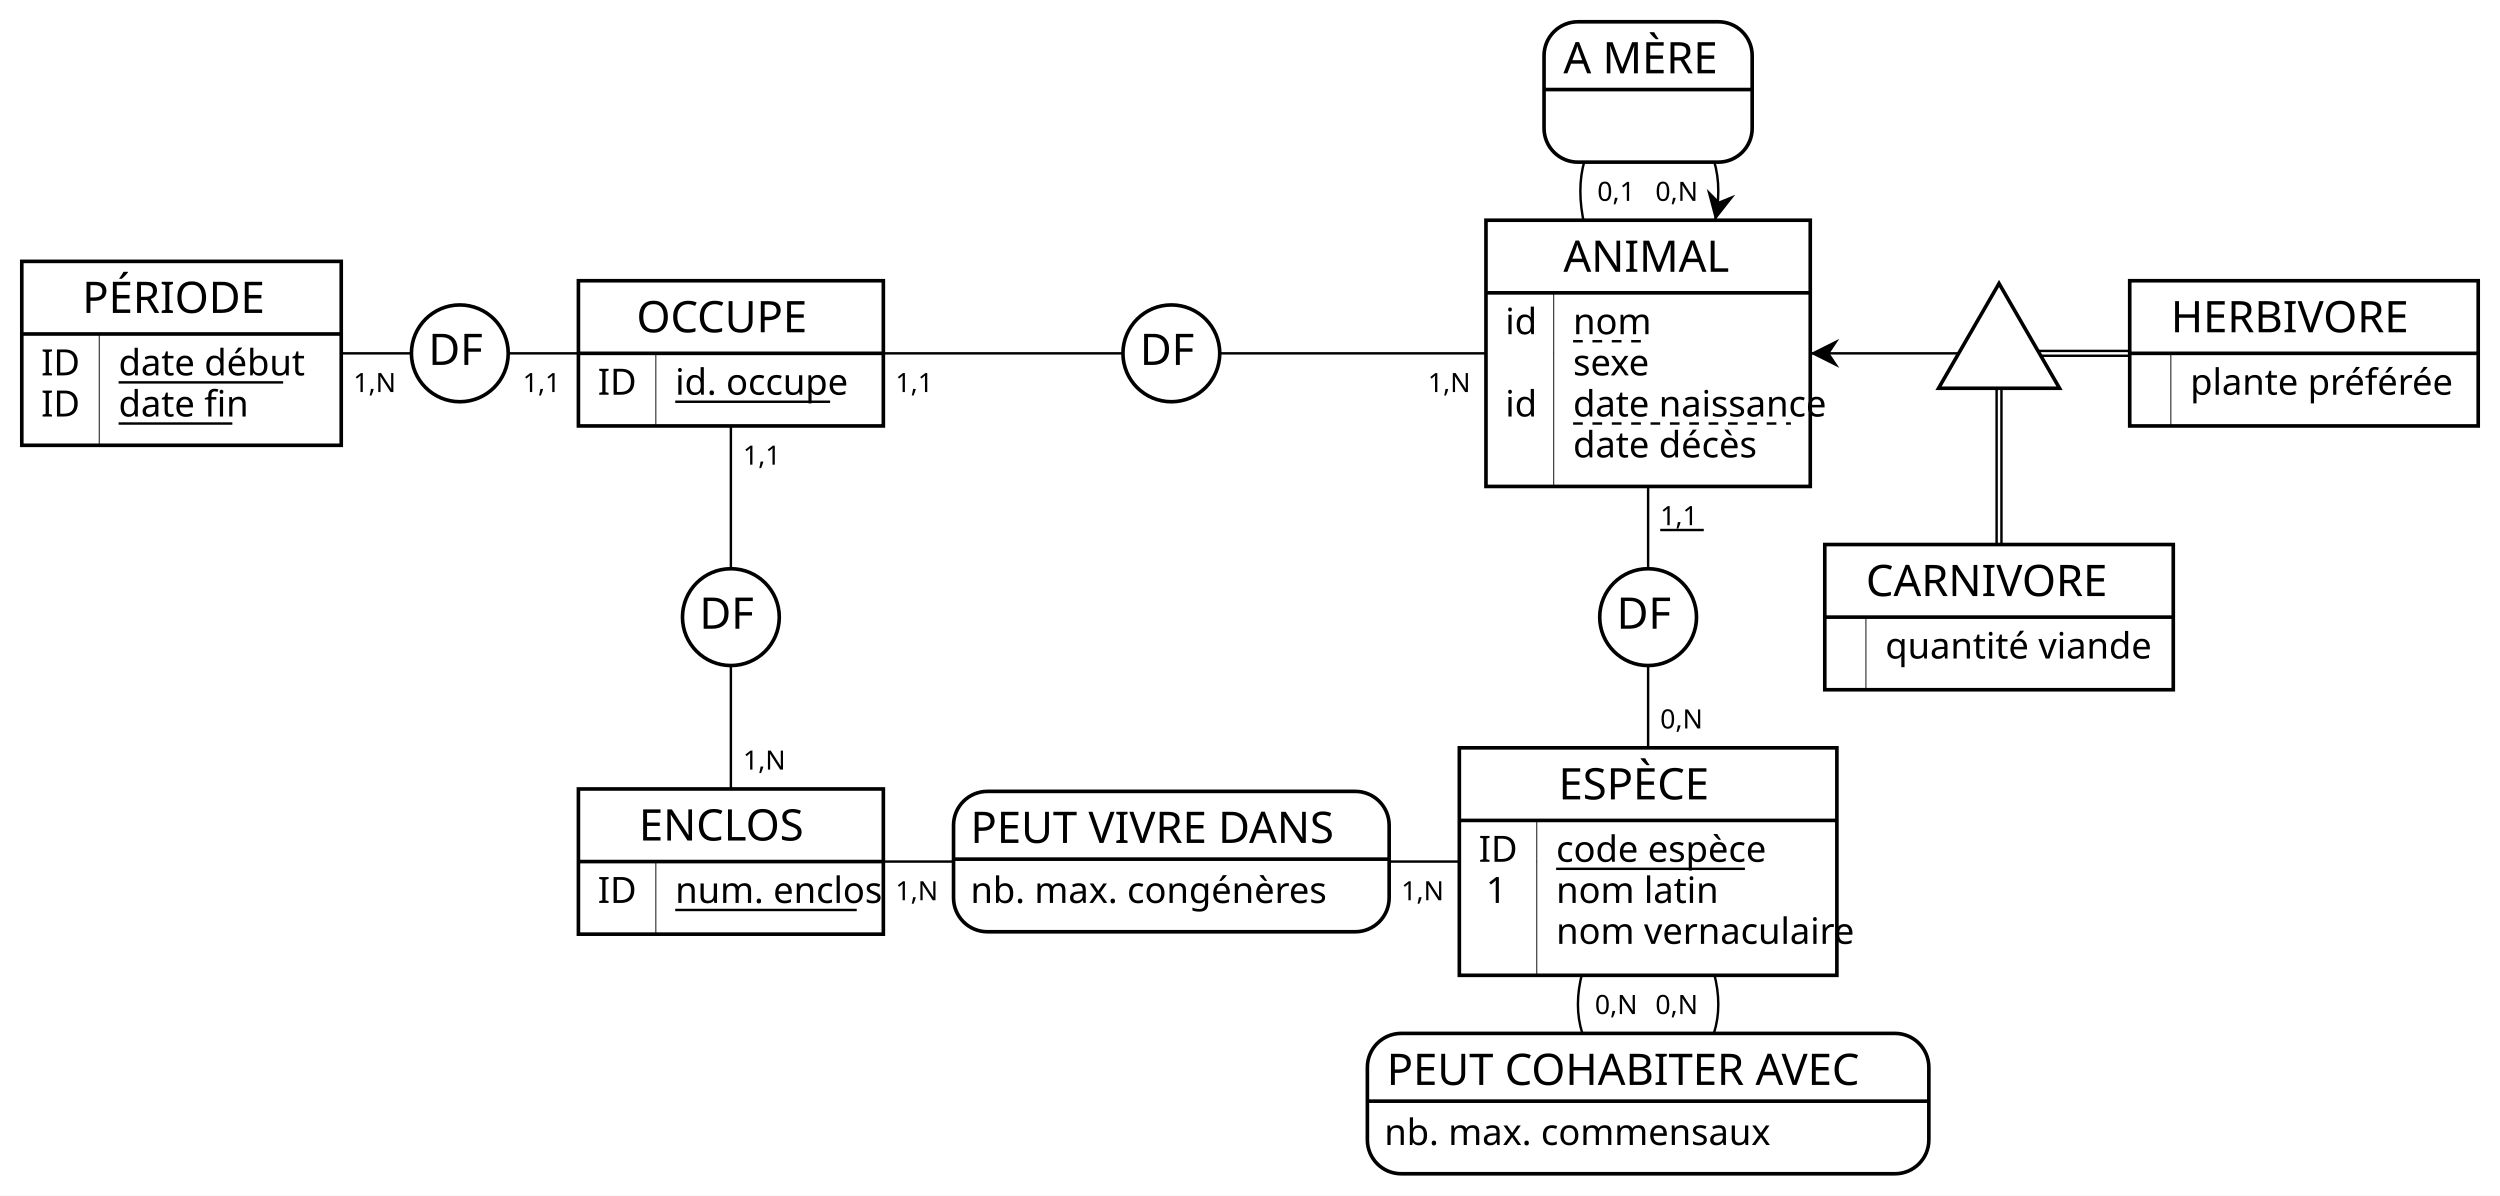
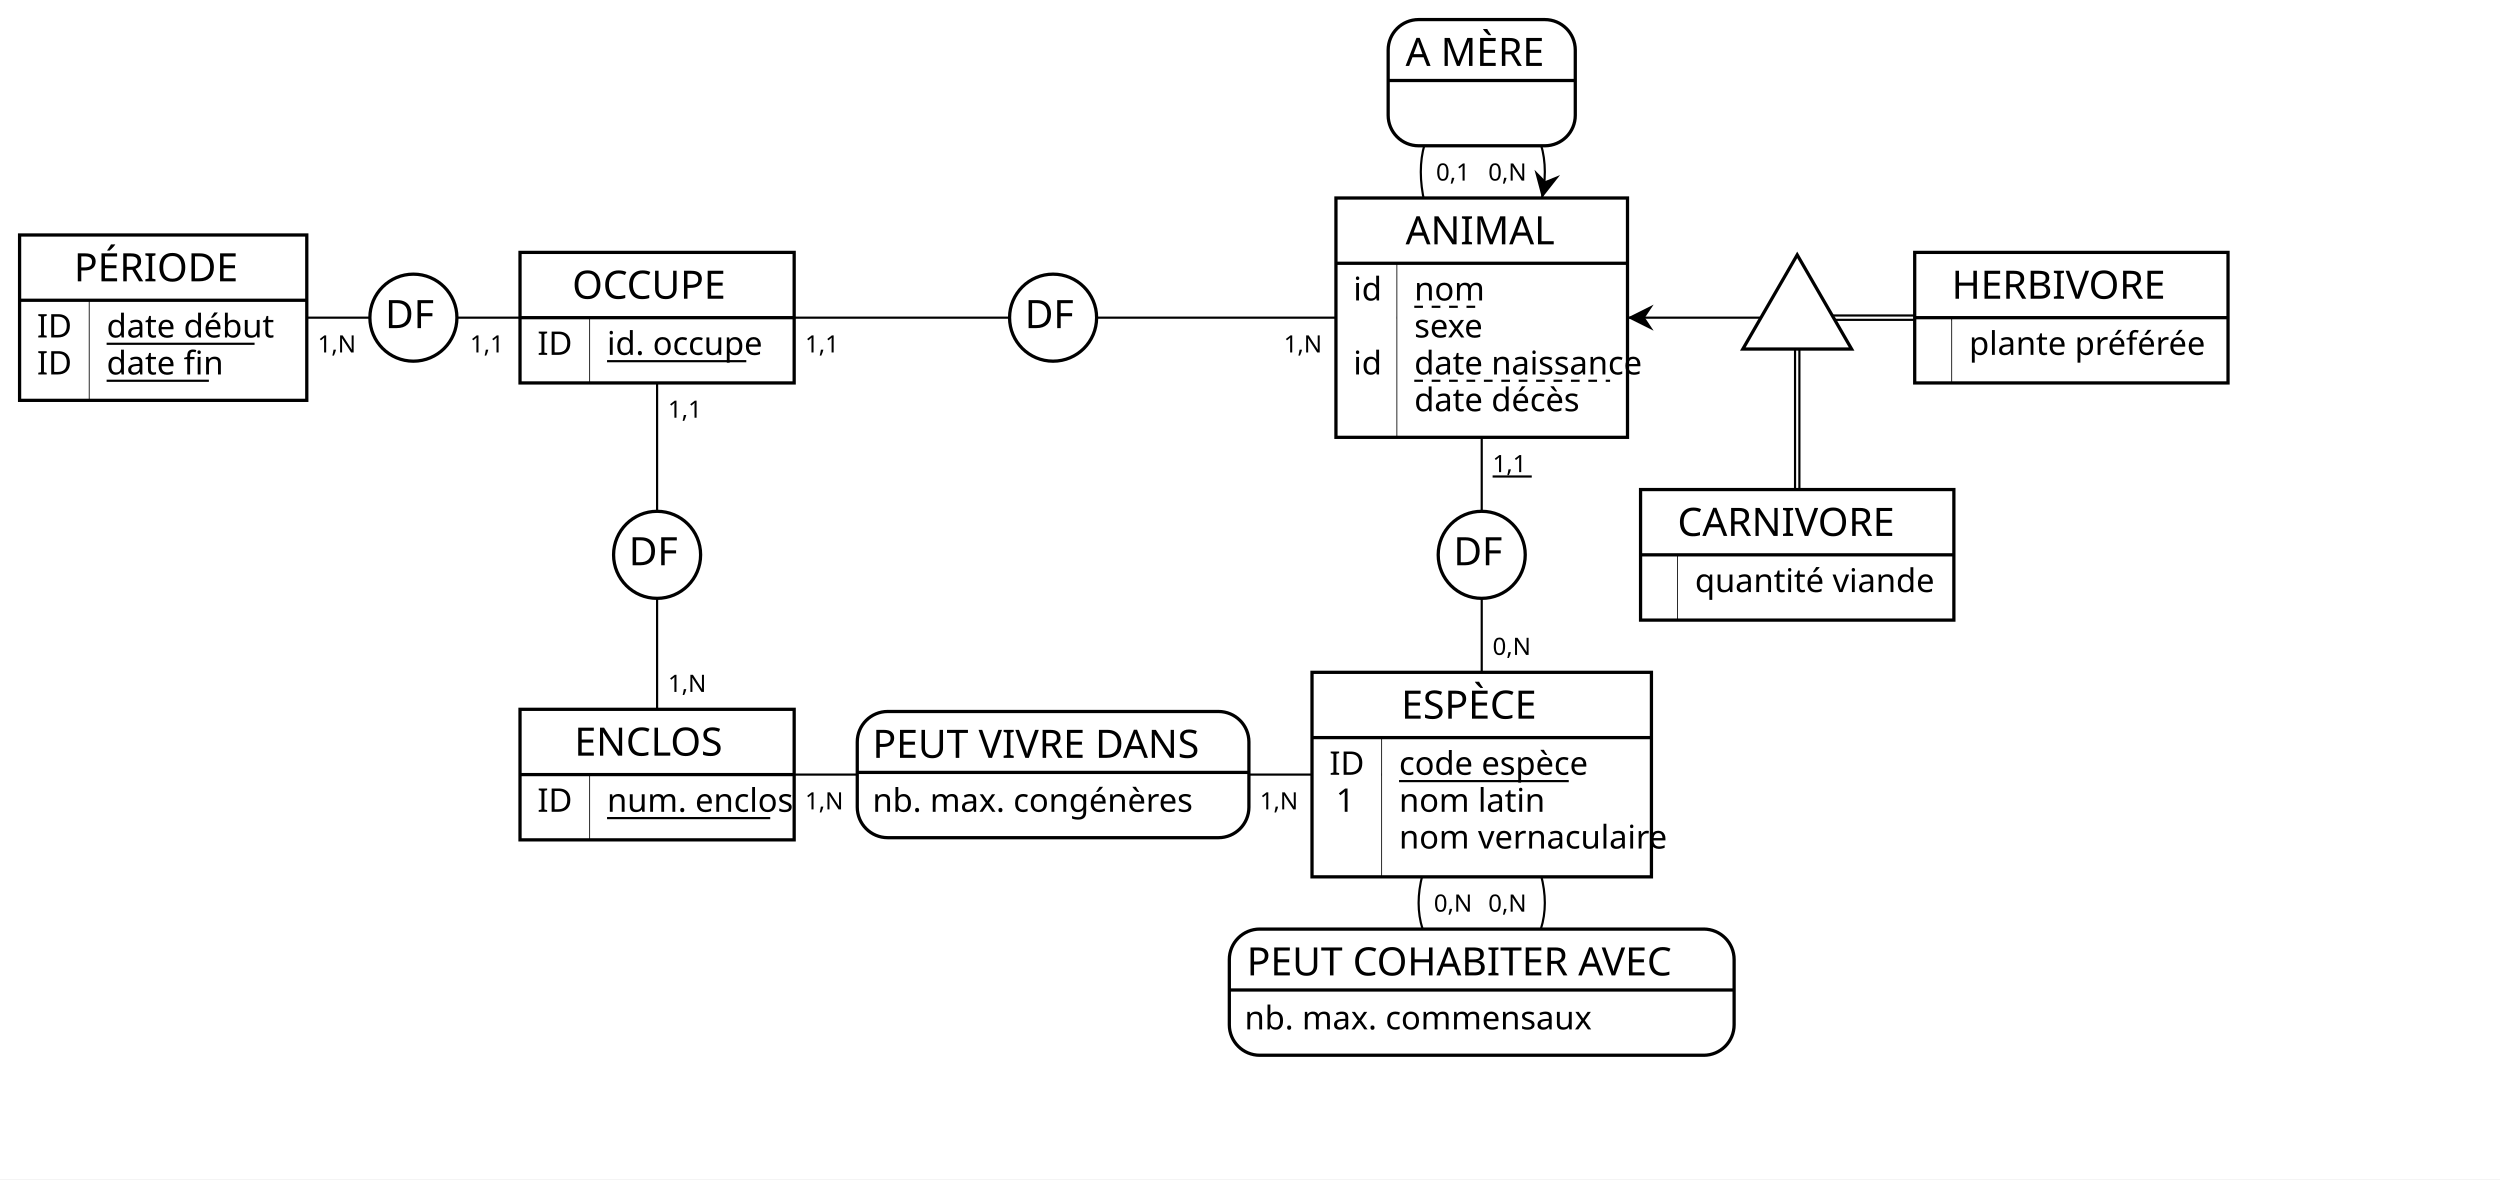
- <svg xmlns="http://www.w3.org/2000/svg" width="1033" height="494" viewBox="0 0 1033 494">
-   <rect x="0" y="0" width="1033" height="494" fill="#FFFFFF" stroke="none" stroke-width="0" />
+ <svg xmlns="http://www.w3.org/2000/svg" width="1149" height="542" viewBox="0 0 1149 542">
+   <rect x="0" y="0" width="1149" height="542" fill="#FFFFFF" stroke="none" stroke-width="0" />
  <g>
    <line x1="681" y1="146" x2="826" y2="146" stroke="#000000" stroke-width="1" />
    <polygon points="748 146 760 140 756 146 760 152" fill="#000000" stroke-width="0" />
    <line x1="827" y1="255" x2="827" y2="146" stroke="#000000" stroke-width="1" />
    <line x1="825" y1="255" x2="825" y2="146" stroke="#000000" stroke-width="1" />
    <line x1="952" y1="147" x2="826" y2="147" stroke="#000000" stroke-width="1" />
    <line x1="952" y1="145" x2="826" y2="145" stroke="#000000" stroke-width="1" />
    <g>
      <polygon points="826 117.13 801 160.43 851 160.43" stroke="#000000" stroke-width="1.5" fill="#FFFFFF" />
      <text x="826" y="152" fill="#000000" font-family="Copperplate" font-size="18" />
    </g>
  </g>
  <g>
    <path d="M681 146 C643.67 92.67 643.67 56.67 681 38" fill="none" stroke="#000000" stroke-width="1" />
    <path d="M681 146 C719.67 92.67 719.67 56.67 681 38" fill="none" stroke="#000000" stroke-width="1" />
    <polygon points="708.7 91.01 705.25 78.04 710.32 83.17 717.0 80.46" fill="#000000" stroke-width="0" />
    <g>
      <path d="M710 9 a14 14 90 0 1 14 14 V37 h-86 V23 a14 14 90 0 1 14 -14" fill="#FFFFFF" stroke="#FFFFFF" stroke-width="0" />
      <path d="M724 37 v16 a14 14 90 0 1 -14 14 H652 a14 14 90 0 1 -14 -14 V37 H86" fill="#FFFFFF" stroke="#FFFFFF" stroke-width="0" />
      <rect x="638" y="9" width="86" height="58" fill="none" rx="14" stroke="#000000" stroke-width="1.5" />
      <line x1="638" y1="37" x2="724" y2="37" stroke="#000000" stroke-width="1.5" />
      <text x="646" y="30.3" fill="#000000" font-family="Copperplate" font-size="18">A MÈRE</text>
    </g>
    <text x="660" y="83" fill="#000000" font-family="Futura" font-size="11">0,1</text>
    <text x="684" y="83" fill="#000000" font-family="Futura" font-size="11">0,N</text>
  </g>
  <g>
    <line x1="302" y1="146" x2="190" y2="146" stroke="#000000" stroke-width="1" />
    <line x1="75" y1="146" x2="190" y2="146" stroke="#000000" stroke-width="1" />
    <g>
      <circle cx="190" cy="146" r="20" stroke="#000000" stroke-width="1.5" fill="#FFFFFF" />
      <text x="177" y="150.8" fill="#000000" font-family="Copperplate" font-size="18">DF</text>
    </g>
    <text x="216" y="162" fill="#000000" font-family="Futura" font-size="11">1,1</text>
    <text x="146" y="162" fill="#000000" font-family="Futura" font-size="11">1,N</text>
  </g>
  <g>
    <line x1="302" y1="146" x2="484" y2="146" stroke="#000000" stroke-width="1" />
    <line x1="681" y1="146" x2="484" y2="146" stroke="#000000" stroke-width="1" />
    <g>
      <circle cx="484" cy="146" r="20" stroke="#000000" stroke-width="1.5" fill="#FFFFFF" />
      <text x="471" y="150.8" fill="#000000" font-family="Copperplate" font-size="18">DF</text>
    </g>
    <text x="370" y="162" fill="#000000" font-family="Futura" font-size="11">1,1</text>
    <text x="590" y="162" fill="#000000" font-family="Futura" font-size="11">1,N</text>
  </g>
  <g>
    <line x1="302" y1="146" x2="302" y2="255" stroke="#000000" stroke-width="1" />
    <line x1="302" y1="356" x2="302" y2="255" stroke="#000000" stroke-width="1" />
    <g>
      <circle cx="302" cy="255" r="20" stroke="#000000" stroke-width="1.5" fill="#FFFFFF" />
      <text x="289" y="259.8" fill="#000000" font-family="Copperplate" font-size="18">DF</text>
    </g>
    <text x="307" y="192" fill="#000000" font-family="Futura" font-size="11">1,1</text>
    <text x="307" y="318" fill="#000000" font-family="Futura" font-size="11">1,N</text>
  </g>
  <g>
    <line x1="681" y1="356" x2="681" y2="255" stroke="#000000" stroke-width="1" />
    <line x1="681" y1="146" x2="681" y2="255" stroke="#000000" stroke-width="1" />
    <g>
      <circle cx="681" cy="255" r="20" stroke="#000000" stroke-width="1.5" fill="#FFFFFF" />
      <text x="668" y="259.8" fill="#000000" font-family="Copperplate" font-size="18">DF</text>
    </g>
    <text x="686" y="301" fill="#000000" font-family="Futura" font-size="11">0,N</text>
    <text x="686" y="217" fill="#000000" font-family="Futura" font-size="11">1,1</text>
    <line x1="686" y1="219" x2="704" y2="219" stroke="#000000" stroke-width="1" />
  </g>
  <g>
    <line x1="681" y1="356" x2="484" y2="356" stroke="#000000" stroke-width="1" />
    <line x1="302" y1="356" x2="484" y2="356" stroke="#000000" stroke-width="1" />
    <g>
      <path d="M560 327 a14 14 90 0 1 14 14 V355 h-180 V341 a14 14 90 0 1 14 -14" fill="#FFFFFF" stroke="#FFFFFF" stroke-width="0" />
      <path d="M574 355 v16 a14 14 90 0 1 -14 14 H408 a14 14 90 0 1 -14 -14 V355 H180" fill="#FFFFFF" stroke="#FFFFFF" stroke-width="0" />
      <rect x="394" y="327" width="180" height="58" fill="none" rx="14" stroke="#000000" stroke-width="1.5" />
      <line x1="394" y1="355" x2="574" y2="355" stroke="#000000" stroke-width="1.5" />
      <text x="401" y="348.3" fill="#000000" font-family="Copperplate" font-size="18">PEUT VIVRE DANS</text>
      <text x="401" y="373.1" fill="#000000" font-family="Gill Sans" font-size="15">nb. max. congénères</text>
    </g>
    <text x="579" y="372" fill="#000000" font-family="Futura" font-size="11">1,N</text>
    <text x="370" y="372" fill="#000000" font-family="Futura" font-size="11">1,N</text>
  </g>
  <g>
    <path d="M681 356 C719.67 401.33 719.67 434.67 681 456" fill="none" stroke="#000000" stroke-width="1" />
    <path d="M681 356 C642.33 401.33 642.33 434.67 681 456" fill="none" stroke="#000000" stroke-width="1" />
    <g>
      <path d="M783 427 a14 14 90 0 1 14 14 V455 h-232 V441 a14 14 90 0 1 14 -14" fill="#FFFFFF" stroke="#FFFFFF" stroke-width="0" />
      <path d="M797 455 v16 a14 14 90 0 1 -14 14 H579 a14 14 90 0 1 -14 -14 V455 H232" fill="#FFFFFF" stroke="#FFFFFF" stroke-width="0" />
      <rect x="565" y="427" width="232" height="58" fill="none" rx="14" stroke="#000000" stroke-width="1.5" />
      <line x1="565" y1="455" x2="797" y2="455" stroke="#000000" stroke-width="1.5" />
      <text x="573" y="448.3" fill="#000000" font-family="Copperplate" font-size="18">PEUT COHABITER AVEC</text>
      <text x="572" y="473.1" fill="#000000" font-family="Gill Sans" font-size="15">nb. max. commensaux</text>
    </g>
    <text x="684" y="419" fill="#000000" font-family="Futura" font-size="11">0,N</text>
    <text x="659" y="419" fill="#000000" font-family="Futura" font-size="11">0,N</text>
  </g>
  <g>
    <g>
      <rect x="9" y="108" width="132" height="30" fill="#FFFFFF" stroke="none" stroke-width="0" opacity="1" />
      <rect x="41" y="138" width="100" height="46" fill="#FFFFFF" stroke="none" stroke-width="0" opacity="1" />
      <rect x="9" y="138" width="32" height="46" fill="#FFFFFF" stroke="none" stroke-width="0" opacity="1" />
      <line x1="41" y1="138" x2="41" y2="184" stroke="#000000" stroke-width="0.38" />
      <rect x="9" y="108" width="132" height="76" fill="none" stroke="#000000" stroke-width="1.5" opacity="1" />
      <line x1="9" y1="138" x2="141" y2="138" stroke="#000000" stroke-width="1.5" />
    </g>
    <text x="34" y="129.3" fill="#000000" font-family="Copperplate" font-size="18">PÉRIODE</text>
    <text x="49" y="155.1" fill="#000000" font-family="Gill Sans" font-size="15">date début</text>
    <text x="17" y="155.1" fill="#000000" font-family="Gill Sans" font-size="15">ID</text>
    <line x1="49" y1="158" x2="117" y2="158" stroke="#000000" stroke-width="1" />
    <text x="49" y="172.1" fill="#000000" font-family="Gill Sans" font-size="15">date fin</text>
    <text x="17" y="172.1" fill="#000000" font-family="Gill Sans" font-size="15">ID</text>
    <line x1="49" y1="175" x2="96" y2="175" stroke="#000000" stroke-width="1" />
  </g>
  <g>
    <g>
      <rect x="239" y="116" width="126" height="30" fill="#FFFFFF" stroke="none" stroke-width="0" opacity="1" />
      <rect x="271" y="146" width="94" height="30" fill="#FFFFFF" stroke="none" stroke-width="0" opacity="1" />
      <rect x="239" y="146" width="32" height="30" fill="#FFFFFF" stroke="none" stroke-width="0" opacity="1" />
      <line x1="271" y1="146" x2="271" y2="176" stroke="#000000" stroke-width="0.38" />
      <rect x="239" y="116" width="126" height="60" fill="none" stroke="#000000" stroke-width="1.5" opacity="1" />
      <line x1="239" y1="146" x2="365" y2="146" stroke="#000000" stroke-width="1.5" />
    </g>
    <text x="263" y="137.3" fill="#000000" font-family="Copperplate" font-size="18">OCCUPE</text>
    <text x="279" y="163.1" fill="#000000" font-family="Gill Sans" font-size="15">id. occupe</text>
    <text x="247" y="163.1" fill="#000000" font-family="Gill Sans" font-size="15">ID</text>
    <line x1="279" y1="166" x2="343" y2="166" stroke="#000000" stroke-width="1" />
  </g>
  <g>
    <g>
      <rect x="614" y="91" width="134" height="30" fill="#FFFFFF" stroke="none" stroke-width="0" opacity="1" />
      <rect x="642" y="121" width="106" height="80" fill="#FFFFFF" stroke="none" stroke-width="0" opacity="1" />
      <rect x="614" y="121" width="28" height="80" fill="#FFFFFF" stroke="none" stroke-width="0" opacity="1" />
      <line x1="642" y1="121" x2="642" y2="201" stroke="#000000" stroke-width="0.38" />
      <rect x="614" y="91" width="134" height="110" fill="none" stroke="#000000" stroke-width="1.5" opacity="1" />
      <line x1="614" y1="121" x2="748" y2="121" stroke="#000000" stroke-width="1.5" />
    </g>
    <text x="646" y="112.3" fill="#000000" font-family="Copperplate" font-size="18">ANIMAL</text>
    <text x="650" y="138.1" fill="#000000" font-family="Gill Sans" font-size="15">nom</text>
    <text x="622" y="138.1" fill="#000000" font-family="Gill Sans" font-size="15">id</text>
    <line x1="650" y1="141" x2="679" y2="141" stroke="#000000" stroke-width="1" stroke-dasharray="4" />
    <text x="650" y="155.1" fill="#000000" font-family="Gill Sans" font-size="15">sexe</text>
    <text x="627" y="155.1" fill="#000000" font-family="Gill Sans" font-size="15" />
    <text x="650" y="172.1" fill="#000000" font-family="Gill Sans" font-size="15">date naissance</text>
    <text x="622" y="172.1" fill="#000000" font-family="Gill Sans" font-size="15">id</text>
    <line x1="650" y1="175" x2="740" y2="175" stroke="#000000" stroke-width="1" stroke-dasharray="4" />
    <text x="650" y="189" fill="#000000" font-family="Gill Sans" font-size="15">date décès</text>
    <text x="627" y="189" fill="#000000" font-family="Gill Sans" font-size="15" />
  </g>
  <g>
    <g>
      <rect x="880" y="116" width="144" height="30" fill="#FFFFFF" stroke="none" stroke-width="0" opacity="1" />
      <rect x="897" y="146" width="127" height="30" fill="#FFFFFF" stroke="none" stroke-width="0" opacity="1" />
      <rect x="880" y="146" width="17" height="30" fill="#FFFFFF" stroke="none" stroke-width="0" opacity="1" />
      <line x1="897" y1="146" x2="897" y2="176" stroke="#000000" stroke-width="0.38" />
      <rect x="880" y="116" width="144" height="60" fill="none" stroke="#000000" stroke-width="1.5" opacity="1" />
      <line x1="880" y1="146" x2="1024" y2="146" stroke="#000000" stroke-width="1.5" />
    </g>
    <text x="897" y="137.3" fill="#000000" font-family="Copperplate" font-size="18">HERBIVORE</text>
    <text x="905" y="163.1" fill="#000000" font-family="Gill Sans" font-size="15">plante préférée</text>
    <text x="888" y="163.1" fill="#000000" font-family="Gill Sans" font-size="15" />
  </g>
  <g>
    <g>
      <rect x="754" y="225" width="144" height="30" fill="#FFFFFF" stroke="none" stroke-width="0" opacity="1" />
      <rect x="771" y="255" width="127" height="30" fill="#FFFFFF" stroke="none" stroke-width="0" opacity="1" />
      <rect x="754" y="255" width="17" height="30" fill="#FFFFFF" stroke="none" stroke-width="0" opacity="1" />
      <line x1="771" y1="255" x2="771" y2="285" stroke="#000000" stroke-width="0.38" />
      <rect x="754" y="225" width="144" height="60" fill="none" stroke="#000000" stroke-width="1.5" opacity="1" />
      <line x1="754" y1="255" x2="898" y2="255" stroke="#000000" stroke-width="1.5" />
    </g>
    <text x="771" y="246.3" fill="#000000" font-family="Copperplate" font-size="18">CARNIVORE</text>
    <text x="779" y="272.1" fill="#000000" font-family="Gill Sans" font-size="15">quantité viande</text>
    <text x="762" y="272.1" fill="#000000" font-family="Gill Sans" font-size="15" />
  </g>
  <g>
    <g>
      <rect x="239" y="326" width="126" height="30" fill="#FFFFFF" stroke="none" stroke-width="0" opacity="1" />
      <rect x="271" y="356" width="94" height="30" fill="#FFFFFF" stroke="none" stroke-width="0" opacity="1" />
      <rect x="239" y="356" width="32" height="30" fill="#FFFFFF" stroke="none" stroke-width="0" opacity="1" />
      <line x1="271" y1="356" x2="271" y2="386" stroke="#000000" stroke-width="0.38" />
      <rect x="239" y="326" width="126" height="60" fill="none" stroke="#000000" stroke-width="1.5" opacity="1" />
      <line x1="239" y1="356" x2="365" y2="356" stroke="#000000" stroke-width="1.5" />
    </g>
    <text x="264" y="347.3" fill="#000000" font-family="Copperplate" font-size="18">ENCLOS</text>
    <text x="279" y="373.1" fill="#000000" font-family="Gill Sans" font-size="15">num. enclos</text>
    <text x="247" y="373.1" fill="#000000" font-family="Gill Sans" font-size="15">ID</text>
    <line x1="279" y1="376" x2="354" y2="376" stroke="#000000" stroke-width="1" />
  </g>
  <g>
    <g>
      <rect x="603" y="309" width="156" height="30" fill="#FFFFFF" stroke="none" stroke-width="0" opacity="1" />
      <rect x="635" y="339" width="124" height="64" fill="#FFFFFF" stroke="none" stroke-width="0" opacity="1" />
      <rect x="603" y="339" width="32" height="64" fill="#FFFFFF" stroke="none" stroke-width="0" opacity="1" />
      <line x1="635" y1="339" x2="635" y2="403" stroke="#000000" stroke-width="0.38" />
      <rect x="603" y="309" width="156" height="94" fill="none" stroke="#000000" stroke-width="1.5" opacity="1" />
      <line x1="603" y1="339" x2="759" y2="339" stroke="#000000" stroke-width="1.5" />
    </g>
    <text x="644" y="330.3" fill="#000000" font-family="Copperplate" font-size="18">ESPÈCE</text>
    <text x="643" y="356.1" fill="#000000" font-family="Gill Sans" font-size="15">code espèce</text>
    <text x="611" y="356.1" fill="#000000" font-family="Gill Sans" font-size="15">ID</text>
    <line x1="643" y1="359" x2="721" y2="359" stroke="#000000" stroke-width="1" />
    <text x="643" y="373.1" fill="#000000" font-family="Gill Sans" font-size="15">nom latin</text>
    <text x="614" y="373.1" fill="#000000" font-family="Gill Sans" font-size="15">1</text>
    <text x="643" y="390" fill="#000000" font-family="Gill Sans" font-size="15">nom vernaculaire</text>
    <text x="618" y="390" fill="#000000" font-family="Gill Sans" font-size="15" />
  </g>
</svg>
